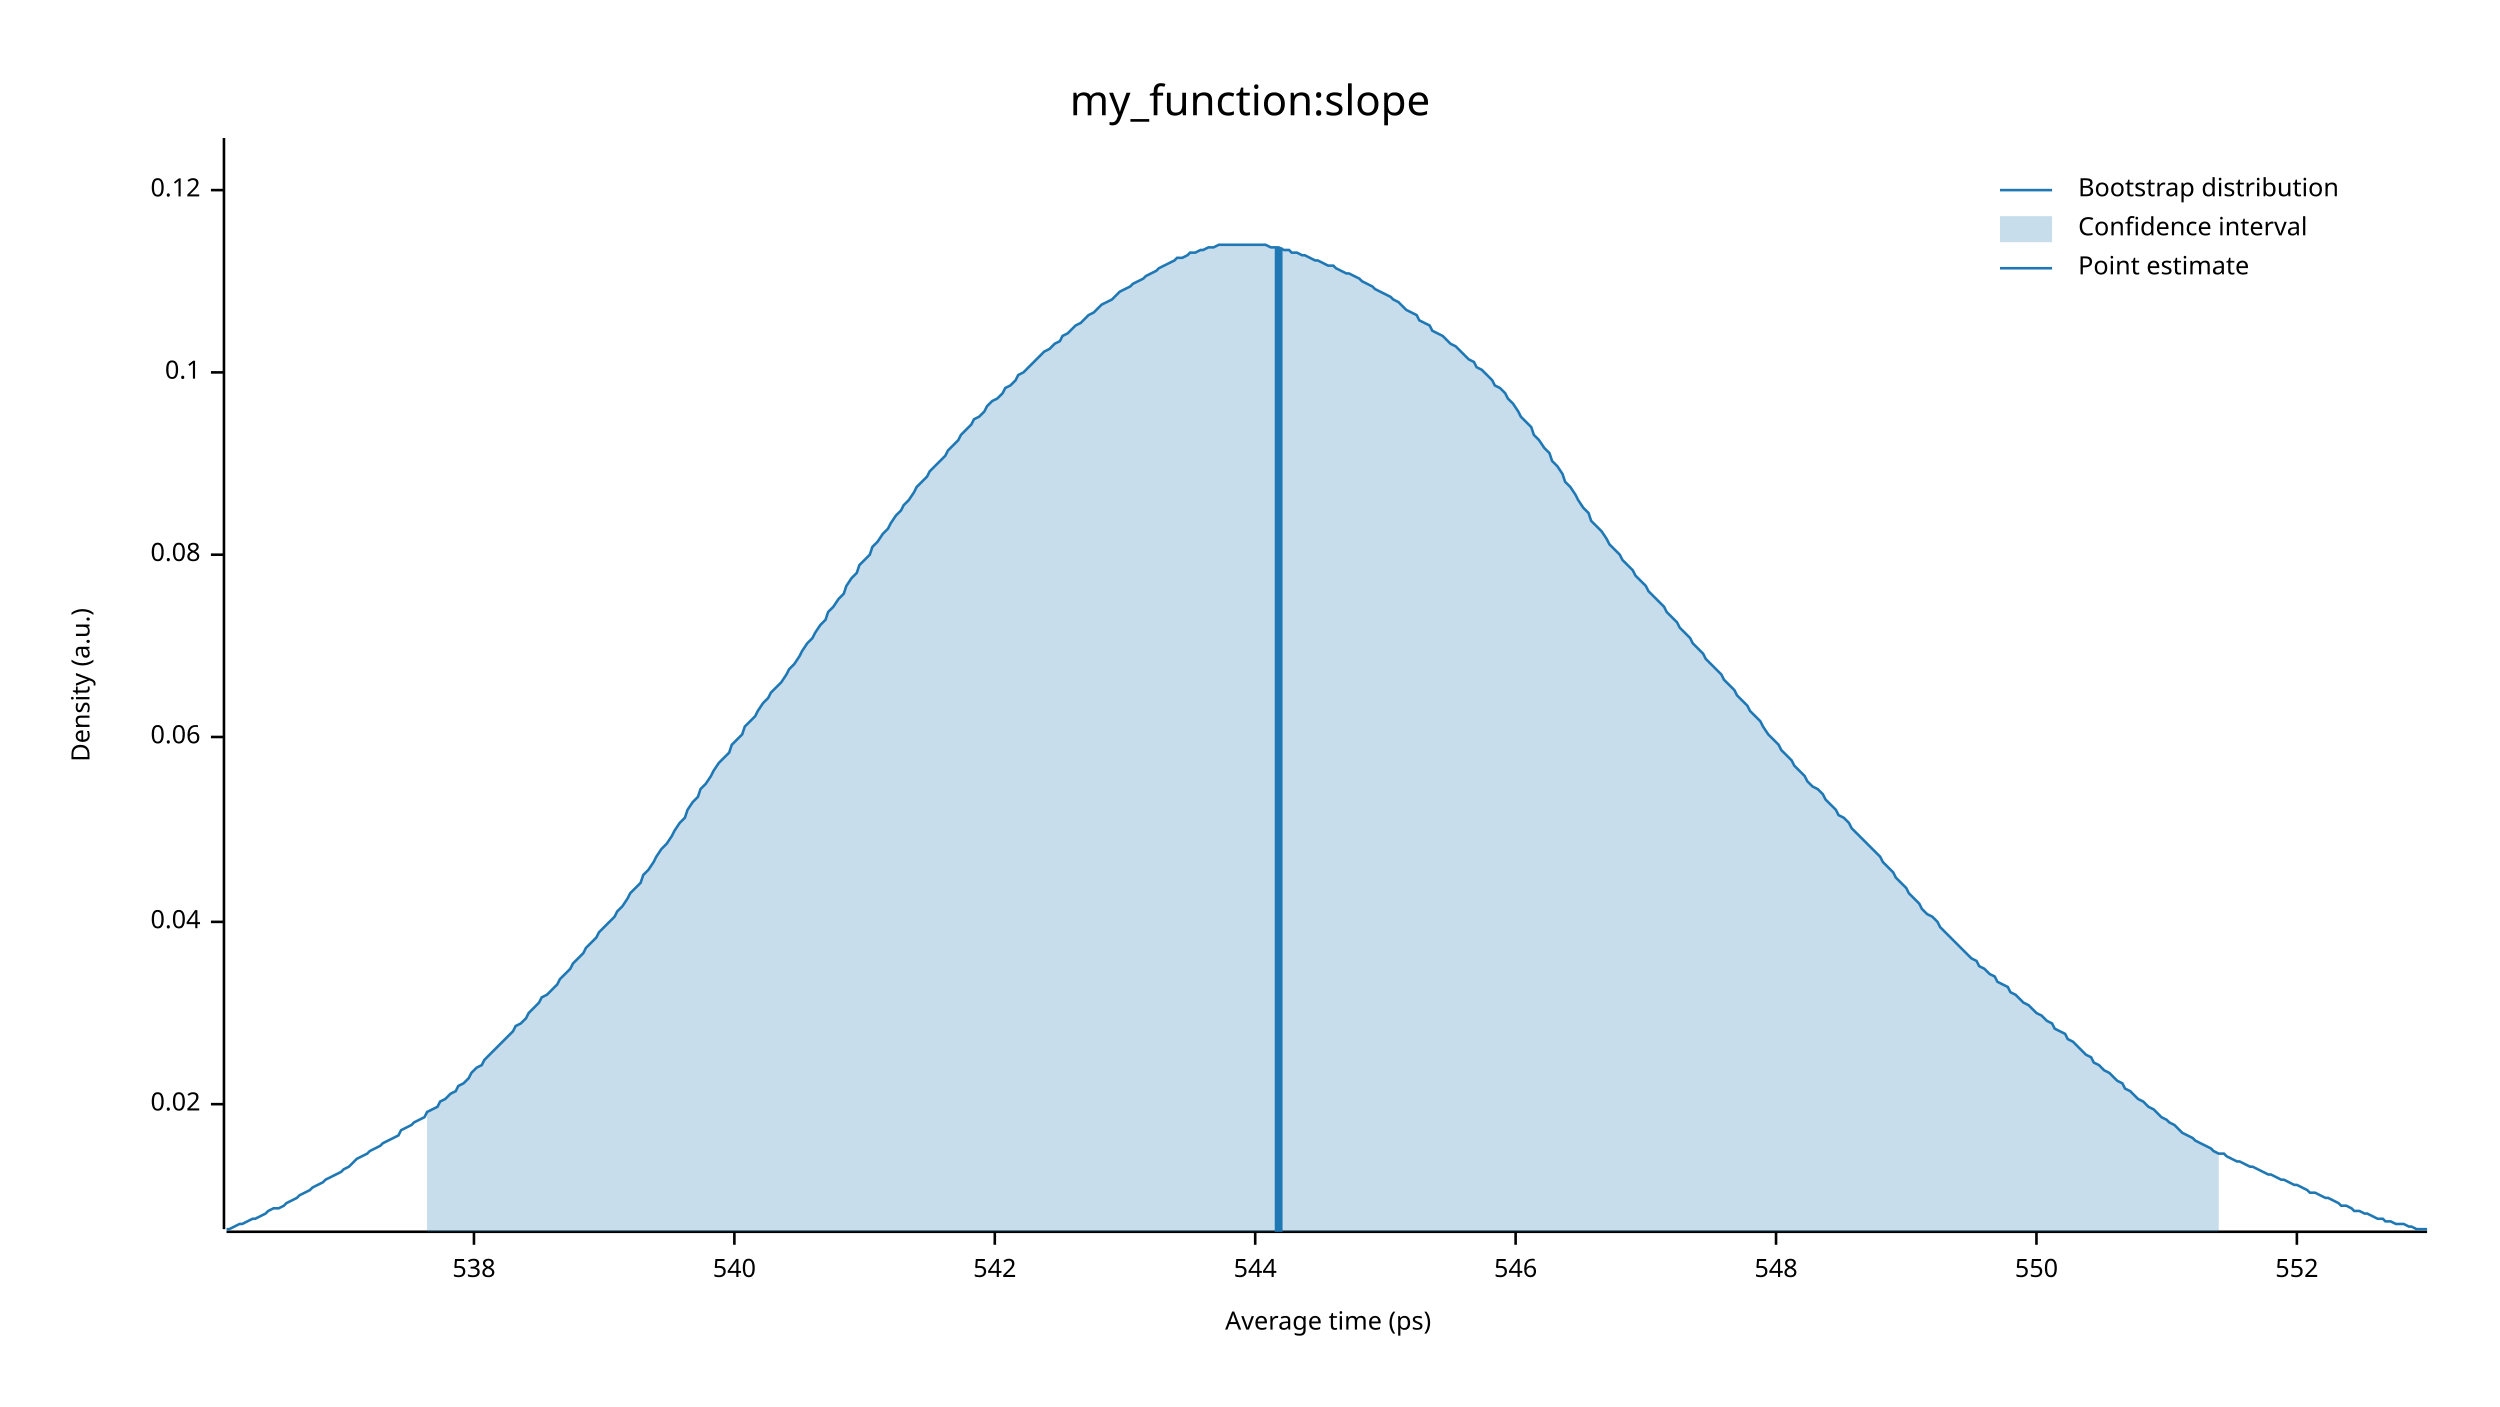
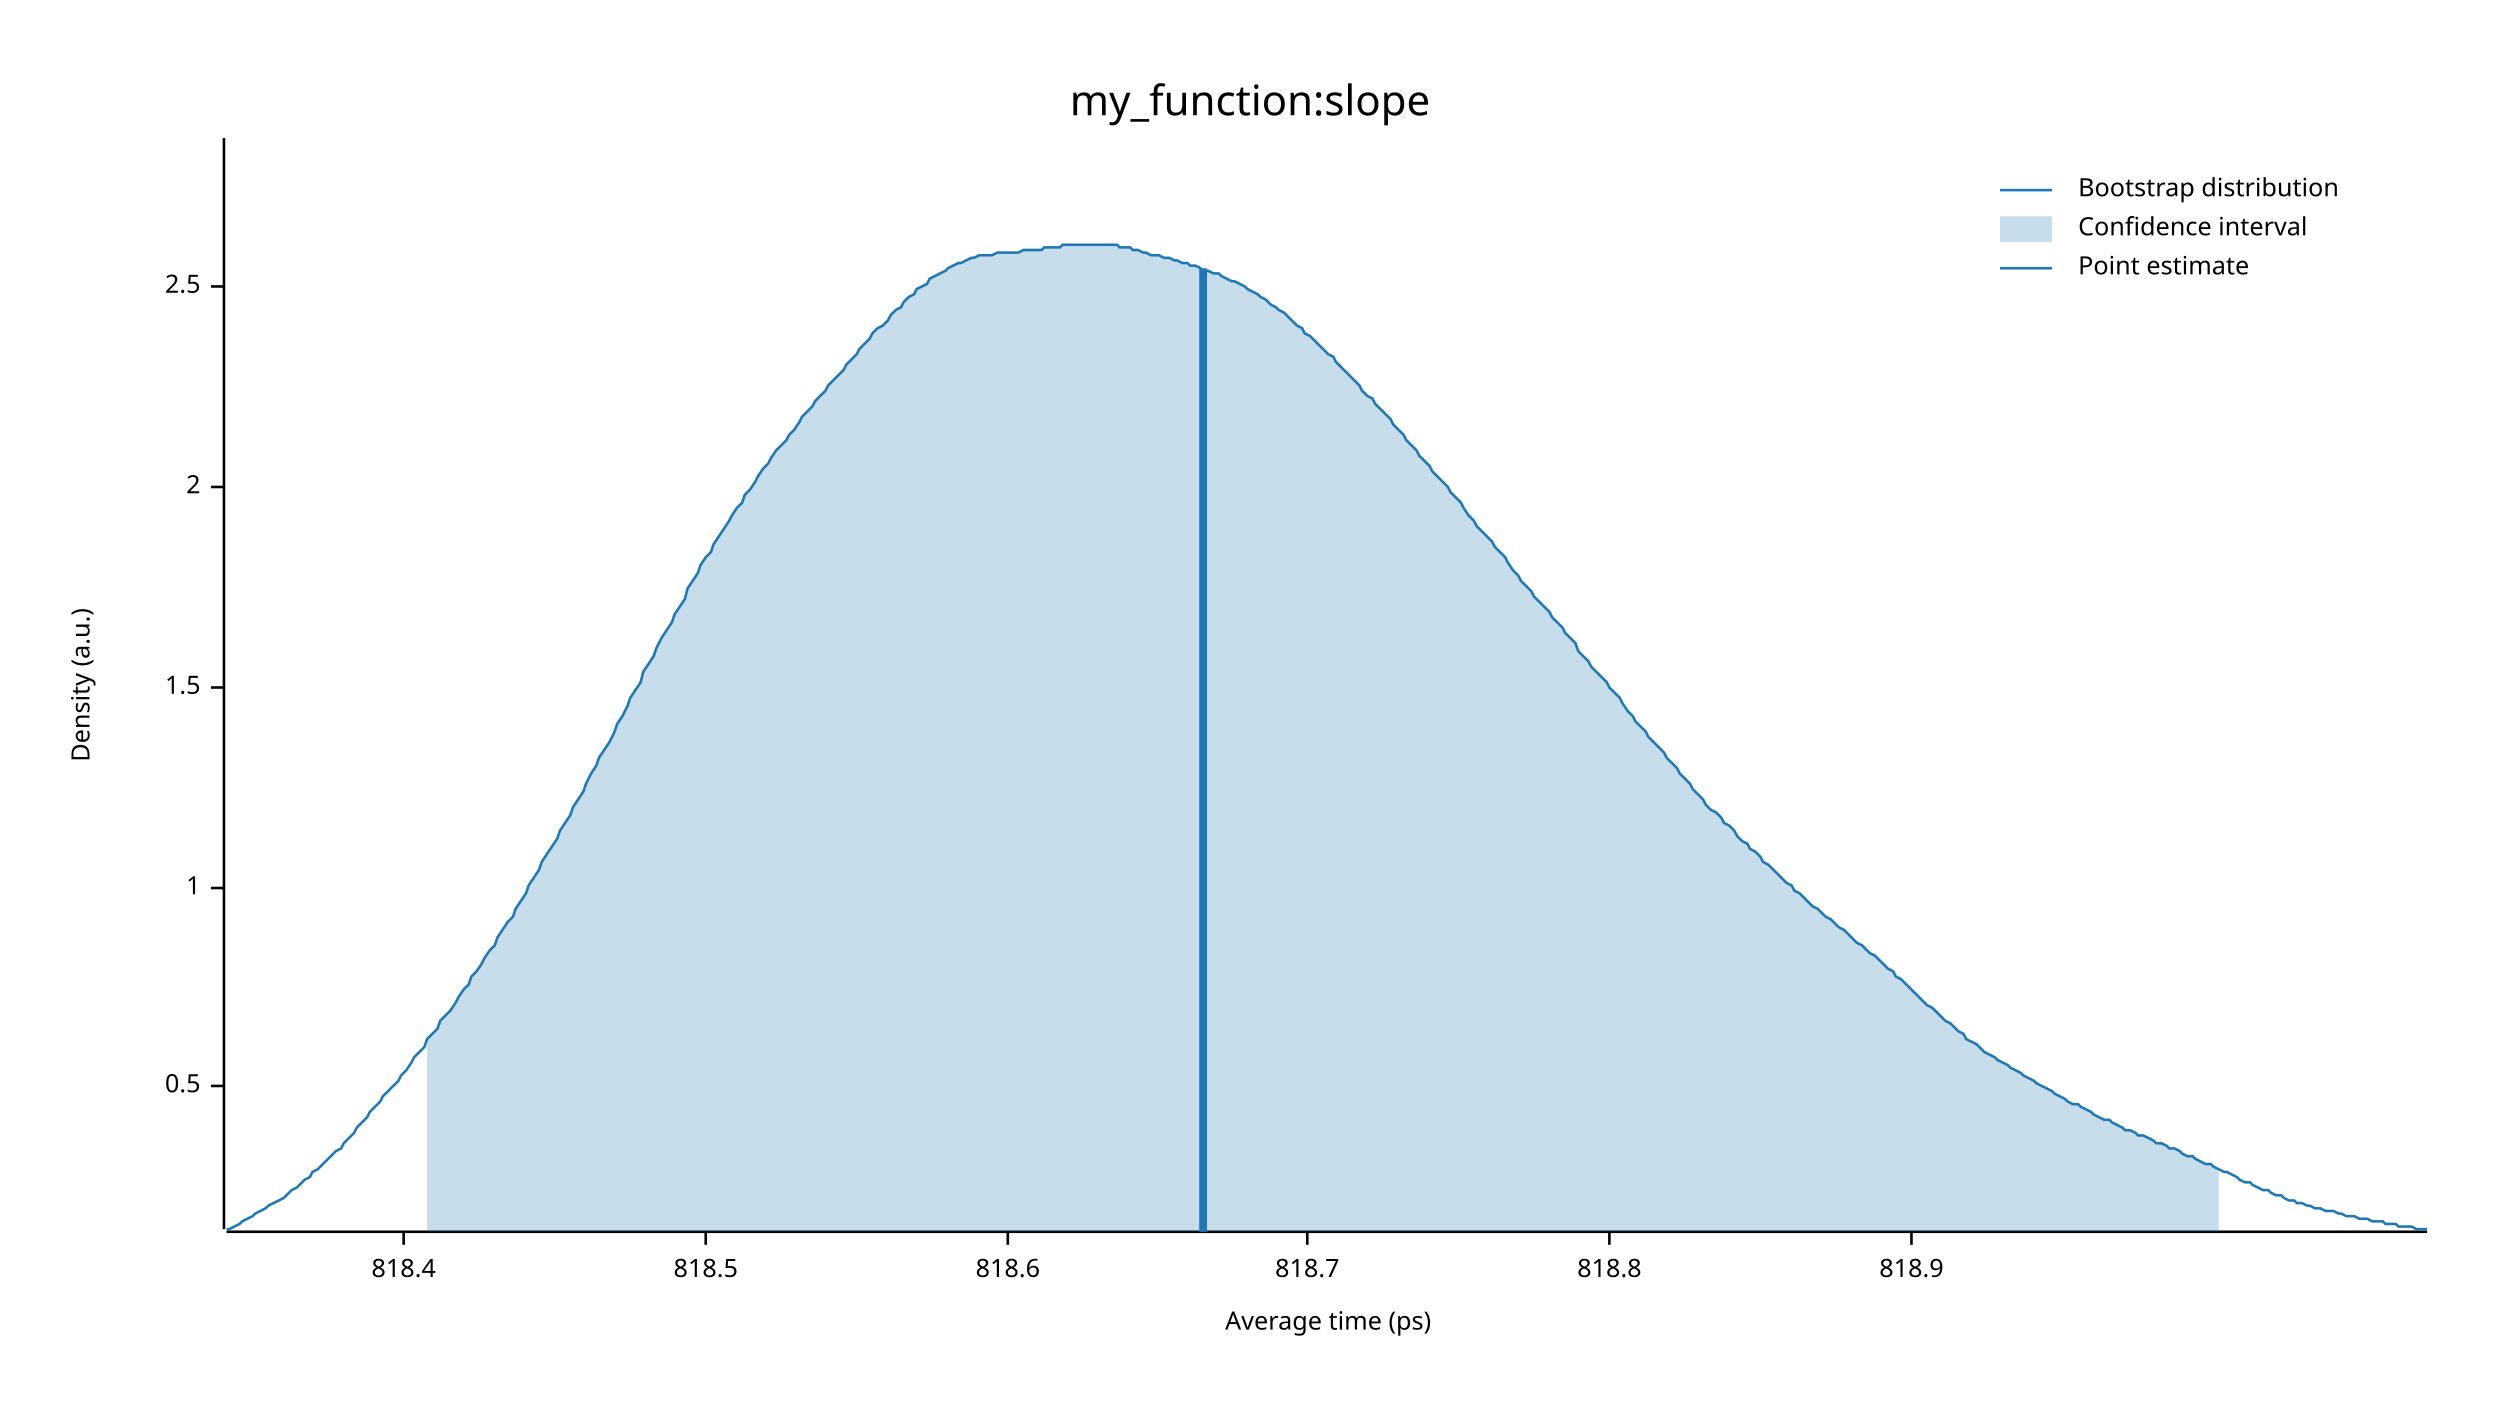
<svg xmlns="http://www.w3.org/2000/svg" width="960" height="540" viewBox="0 0 960 540">
  <text x="480" y="32" dy="0.76em" text-anchor="middle" font-family="sans-serif" font-size="16.129" opacity="1" fill="#000000">
my_function:slope
</text>
  <text x="27" y="263" dy="0.76em" text-anchor="middle" font-family="sans-serif" font-size="9.677" opacity="1" fill="#000000" transform="rotate(270, 27, 263)">
Density (a.u.)
</text>
  <text x="510" y="513" dy="-0.5ex" text-anchor="middle" font-family="sans-serif" font-size="9.677" opacity="1" fill="#000000">
Average time (ps)
</text>
  <polyline fill="none" opacity="1" stroke="#000000" stroke-width="1" points="86,53 86,472 " />
-   <text x="77" y="424" dy="0.5ex" text-anchor="end" font-family="sans-serif" font-size="9.677" opacity="1" fill="#000000">
- 0.02
+   <text x="77" y="417" dy="0.5ex" text-anchor="end" font-family="sans-serif" font-size="9.677" opacity="1" fill="#000000">
+ 0.5
</text>
-   <polyline fill="none" opacity="1" stroke="#000000" stroke-width="1" points="81,424 86,424 " />
-   <text x="77" y="354" dy="0.5ex" text-anchor="end" font-family="sans-serif" font-size="9.677" opacity="1" fill="#000000">
- 0.04
+   <polyline fill="none" opacity="1" stroke="#000000" stroke-width="1" points="81,417 86,417 " />
+   <text x="77" y="341" dy="0.5ex" text-anchor="end" font-family="sans-serif" font-size="9.677" opacity="1" fill="#000000">
+ 1
</text>
-   <polyline fill="none" opacity="1" stroke="#000000" stroke-width="1" points="81,354 86,354 " />
-   <text x="77" y="283" dy="0.5ex" text-anchor="end" font-family="sans-serif" font-size="9.677" opacity="1" fill="#000000">
- 0.06
+   <polyline fill="none" opacity="1" stroke="#000000" stroke-width="1" points="81,341 86,341 " />
+   <text x="77" y="264" dy="0.5ex" text-anchor="end" font-family="sans-serif" font-size="9.677" opacity="1" fill="#000000">
+ 1.5
</text>
-   <polyline fill="none" opacity="1" stroke="#000000" stroke-width="1" points="81,283 86,283 " />
-   <text x="77" y="213" dy="0.5ex" text-anchor="end" font-family="sans-serif" font-size="9.677" opacity="1" fill="#000000">
- 0.08
+   <polyline fill="none" opacity="1" stroke="#000000" stroke-width="1" points="81,264 86,264 " />
+   <text x="77" y="187" dy="0.5ex" text-anchor="end" font-family="sans-serif" font-size="9.677" opacity="1" fill="#000000">
+ 2
</text>
-   <polyline fill="none" opacity="1" stroke="#000000" stroke-width="1" points="81,213 86,213 " />
-   <text x="77" y="143" dy="0.5ex" text-anchor="end" font-family="sans-serif" font-size="9.677" opacity="1" fill="#000000">
- 0.1
+   <polyline fill="none" opacity="1" stroke="#000000" stroke-width="1" points="81,187 86,187 " />
+   <text x="77" y="110" dy="0.5ex" text-anchor="end" font-family="sans-serif" font-size="9.677" opacity="1" fill="#000000">
+ 2.5
</text>
-   <polyline fill="none" opacity="1" stroke="#000000" stroke-width="1" points="81,143 86,143 " />
-   <text x="77" y="73" dy="0.5ex" text-anchor="end" font-family="sans-serif" font-size="9.677" opacity="1" fill="#000000">
- 0.12
+   <polyline fill="none" opacity="1" stroke="#000000" stroke-width="1" points="81,110 86,110 " />
+   <polyline fill="none" opacity="1" stroke="#000000" stroke-width="1" points="87,473 932,473 " />
+   <text x="155" y="483" dy="0.76em" text-anchor="middle" font-family="sans-serif" font-size="9.677" opacity="1" fill="#000000">
+ 818.4
</text>
-   <polyline fill="none" opacity="1" stroke="#000000" stroke-width="1" points="81,73 86,73 " />
-   <polyline fill="none" opacity="1" stroke="#000000" stroke-width="1" points="87,473 932,473 " />
-   <text x="182" y="483" dy="0.76em" text-anchor="middle" font-family="sans-serif" font-size="9.677" opacity="1" fill="#000000">
- 538
+   <polyline fill="none" opacity="1" stroke="#000000" stroke-width="1" points="155,473 155,478 " />
+   <text x="271" y="483" dy="0.76em" text-anchor="middle" font-family="sans-serif" font-size="9.677" opacity="1" fill="#000000">
+ 818.5
</text>
-   <polyline fill="none" opacity="1" stroke="#000000" stroke-width="1" points="182,473 182,478 " />
-   <text x="282" y="483" dy="0.76em" text-anchor="middle" font-family="sans-serif" font-size="9.677" opacity="1" fill="#000000">
- 540
+   <polyline fill="none" opacity="1" stroke="#000000" stroke-width="1" points="271,473 271,478 " />
+   <text x="387" y="483" dy="0.76em" text-anchor="middle" font-family="sans-serif" font-size="9.677" opacity="1" fill="#000000">
+ 818.6
</text>
-   <polyline fill="none" opacity="1" stroke="#000000" stroke-width="1" points="282,473 282,478 " />
-   <text x="382" y="483" dy="0.76em" text-anchor="middle" font-family="sans-serif" font-size="9.677" opacity="1" fill="#000000">
- 542
+   <polyline fill="none" opacity="1" stroke="#000000" stroke-width="1" points="387,473 387,478 " />
+   <text x="502" y="483" dy="0.76em" text-anchor="middle" font-family="sans-serif" font-size="9.677" opacity="1" fill="#000000">
+ 818.7
</text>
-   <polyline fill="none" opacity="1" stroke="#000000" stroke-width="1" points="382,473 382,478 " />
-   <text x="482" y="483" dy="0.76em" text-anchor="middle" font-family="sans-serif" font-size="9.677" opacity="1" fill="#000000">
- 544
+   <polyline fill="none" opacity="1" stroke="#000000" stroke-width="1" points="502,473 502,478 " />
+   <text x="618" y="483" dy="0.76em" text-anchor="middle" font-family="sans-serif" font-size="9.677" opacity="1" fill="#000000">
+ 818.8
</text>
-   <polyline fill="none" opacity="1" stroke="#000000" stroke-width="1" points="482,473 482,478 " />
-   <text x="582" y="483" dy="0.76em" text-anchor="middle" font-family="sans-serif" font-size="9.677" opacity="1" fill="#000000">
- 546
+   <polyline fill="none" opacity="1" stroke="#000000" stroke-width="1" points="618,473 618,478 " />
+   <text x="734" y="483" dy="0.76em" text-anchor="middle" font-family="sans-serif" font-size="9.677" opacity="1" fill="#000000">
+ 818.9
</text>
-   <polyline fill="none" opacity="1" stroke="#000000" stroke-width="1" points="582,473 582,478 " />
-   <text x="682" y="483" dy="0.76em" text-anchor="middle" font-family="sans-serif" font-size="9.677" opacity="1" fill="#000000">
- 548
- </text>
-   <polyline fill="none" opacity="1" stroke="#000000" stroke-width="1" points="682,473 682,478 " />
-   <text x="782" y="483" dy="0.76em" text-anchor="middle" font-family="sans-serif" font-size="9.677" opacity="1" fill="#000000">
- 550
- </text>
-   <polyline fill="none" opacity="1" stroke="#000000" stroke-width="1" points="782,473 782,478 " />
-   <text x="882" y="483" dy="0.76em" text-anchor="middle" font-family="sans-serif" font-size="9.677" opacity="1" fill="#000000">
- 552
- </text>
-   <polyline fill="none" opacity="1" stroke="#000000" stroke-width="1" points="882,473 882,478 " />
-   <polyline fill="none" opacity="1" stroke="#1F78B4" stroke-width="1" points="87,472 88,472 90,471 92,470 93,470 95,469 97,468 98,468 100,467 102,466 103,465 105,464 107,464 109,463 110,462 112,461 114,460 115,459 117,458 119,457 120,456 122,455 124,454 125,453 127,452 129,451 131,450 132,449 134,448 136,446 137,445 139,444 141,443 142,442 144,441 146,440 147,439 149,438 151,437 153,436 154,434 156,433 158,432 159,431 161,430 163,429 164,427 166,426 168,425 169,423 171,422 173,420 175,419 176,417 178,416 180,414 181,412 183,410 185,409 186,407 188,405 190,403 191,402 193,400 195,398 197,396 198,394 200,393 202,391 203,389 205,387 207,385 208,383 210,382 212,380 214,378 215,376 217,374 219,372 220,370 222,368 224,366 225,364 227,362 229,360 230,358 232,356 234,354 236,352 237,350 239,348 241,345 242,343 244,341 246,339 247,336 249,334 251,331 252,329 254,326 256,324 258,321 259,319 261,316 263,314 264,311 266,308 268,306 269,303 271,301 273,298 274,296 276,293 278,291 280,289 281,286 283,284 285,282 286,279 288,277 290,275 291,273 293,270 295,268 296,266 298,264 300,262 302,259 303,257 305,255 307,252 308,250 310,247 312,245 313,243 315,240 317,238 318,235 320,233 322,230 324,228 325,225 327,222 329,220 330,217 332,215 334,213 335,210 337,208 339,205 341,203 342,201 344,198 346,196 347,194 349,192 351,189 352,187 354,185 356,183 357,181 359,179 361,177 363,175 364,173 366,171 368,169 369,167 371,165 373,163 374,161 376,160 378,158 379,156 381,154 383,153 385,151 386,149 388,148 390,146 391,144 393,143 395,141 396,140 398,138 400,136 401,135 403,134 405,132 407,131 408,129 410,128 412,126 413,125 415,124 417,122 418,121 420,120 422,118 423,117 425,116 427,115 429,113 430,112 432,111 434,110 435,109 437,108 439,107 440,106 442,105 444,104 445,103 447,102 449,101 451,100 452,99 454,99 456,98 457,97 459,97 461,96 462,96 464,95 466,95 468,94 469,94 471,94 473,94 474,94 476,94 478,94 479,94 481,94 483,94 484,94 486,94 488,95 490,95 491,95 493,96 495,96 496,97 498,97 500,98 501,98 503,99 505,100 506,100 508,101 510,102 512,102 513,103 515,104 517,105 518,105 520,106 522,107 523,108 525,109 527,110 528,111 530,112 532,113 534,114 535,115 537,116 539,118 540,119 542,120 544,121 545,123 547,124 549,125 550,127 552,128 554,129 556,131 557,132 559,133 561,135 562,136 564,138 566,139 567,141 569,142 571,144 573,146 574,148 576,149 578,151 579,153 581,155 583,158 584,160 586,162 588,164 589,167 591,169 593,172 595,174 596,177 598,179 600,182 601,185 603,187 605,190 606,192 608,195 610,197 611,200 613,202 615,204 617,207 618,209 620,211 622,213 623,215 625,217 627,219 628,221 630,223 632,225 633,227 635,229 637,231 639,233 640,235 642,237 644,239 645,241 647,243 649,245 650,247 652,249 654,251 655,253 657,255 659,257 661,259 662,261 664,263 666,265 667,267 669,269 671,271 672,273 674,275 676,277 677,279 679,282 681,284 683,286 684,288 686,290 688,292 689,294 691,296 693,298 694,300 696,302 698,303 700,305 701,307 703,309 705,311 706,313 708,314 710,316 711,318 713,320 715,322 716,323 718,325 720,327 722,329 723,331 725,333 727,335 728,337 730,339 732,341 733,343 735,345 737,347 738,349 740,351 742,352 744,354 745,356 747,358 749,360 750,361 752,363 754,365 755,366 757,368 759,369 760,371 762,372 764,374 766,375 767,377 769,378 771,379 772,381 774,382 776,384 777,385 779,386 781,388 782,389 784,390 786,392 788,393 789,395 791,396 793,397 794,399 796,400 798,402 799,403 801,405 803,406 804,408 806,409 808,411 810,412 811,413 813,415 815,416 816,418 818,419 820,421 821,422 823,423 825,425 827,426 828,427 830,429 832,430 833,431 835,432 837,434 838,435 840,436 842,437 843,438 845,439 847,440 849,441 850,442 852,443 854,443 855,444 857,445 859,446 860,446 862,447 864,448 865,448 867,449 869,450 871,451 872,451 874,452 876,453 877,453 879,454 881,455 882,455 884,456 886,457 887,458 889,458 891,459 893,460 894,460 896,461 898,462 899,463 901,463 903,464 904,465 906,465 908,466 909,466 911,467 913,468 915,468 916,469 918,469 920,470 921,470 923,470 925,471 926,471 928,472 930,472 932,472 " />
-   <polygon opacity="0.25" fill="#1F78B4" points="164,427 166,426 168,425 169,423 171,422 173,420 175,419 176,417 178,416 180,414 181,412 183,410 185,409 186,407 188,405 190,403 191,402 193,400 195,398 197,396 198,394 200,393 202,391 203,389 205,387 207,385 208,383 210,382 212,380 214,378 215,376 217,374 219,372 220,370 222,368 224,366 225,364 227,362 229,360 230,358 232,356 234,354 236,352 237,350 239,348 241,345 242,343 244,341 246,339 247,336 249,334 251,331 252,329 254,326 256,324 258,321 259,319 261,316 263,314 264,311 266,308 268,306 269,303 271,301 273,298 274,296 276,293 278,291 280,289 281,286 283,284 285,282 286,279 288,277 290,275 291,273 293,270 295,268 296,266 298,264 300,262 302,259 303,257 305,255 307,252 308,250 310,247 312,245 313,243 315,240 317,238 318,235 320,233 322,230 324,228 325,225 327,222 329,220 330,217 332,215 334,213 335,210 337,208 339,205 341,203 342,201 344,198 346,196 347,194 349,192 351,189 352,187 354,185 356,183 357,181 359,179 361,177 363,175 364,173 366,171 368,169 369,167 371,165 373,163 374,161 376,160 378,158 379,156 381,154 383,153 385,151 386,149 388,148 390,146 391,144 393,143 395,141 396,140 398,138 400,136 401,135 403,134 405,132 407,131 408,129 410,128 412,126 413,125 415,124 417,122 418,121 420,120 422,118 423,117 425,116 427,115 429,113 430,112 432,111 434,110 435,109 437,108 439,107 440,106 442,105 444,104 445,103 447,102 449,101 451,100 452,99 454,99 456,98 457,97 459,97 461,96 462,96 464,95 466,95 468,94 469,94 471,94 473,94 474,94 476,94 478,94 479,94 481,94 483,94 484,94 486,94 488,95 490,95 491,95 493,96 495,96 496,97 498,97 500,98 501,98 503,99 505,100 506,100 508,101 510,102 512,102 513,103 515,104 517,105 518,105 520,106 522,107 523,108 525,109 527,110 528,111 530,112 532,113 534,114 535,115 537,116 539,118 540,119 542,120 544,121 545,123 547,124 549,125 550,127 552,128 554,129 556,131 557,132 559,133 561,135 562,136 564,138 566,139 567,141 569,142 571,144 573,146 574,148 576,149 578,151 579,153 581,155 583,158 584,160 586,162 588,164 589,167 591,169 593,172 595,174 596,177 598,179 600,182 601,185 603,187 605,190 606,192 608,195 610,197 611,200 613,202 615,204 617,207 618,209 620,211 622,213 623,215 625,217 627,219 628,221 630,223 632,225 633,227 635,229 637,231 639,233 640,235 642,237 644,239 645,241 647,243 649,245 650,247 652,249 654,251 655,253 657,255 659,257 661,259 662,261 664,263 666,265 667,267 669,269 671,271 672,273 674,275 676,277 677,279 679,282 681,284 683,286 684,288 686,290 688,292 689,294 691,296 693,298 694,300 696,302 698,303 700,305 701,307 703,309 705,311 706,313 708,314 710,316 711,318 713,320 715,322 716,323 718,325 720,327 722,329 723,331 725,333 727,335 728,337 730,339 732,341 733,343 735,345 737,347 738,349 740,351 742,352 744,354 745,356 747,358 749,360 750,361 752,363 754,365 755,366 757,368 759,369 760,371 762,372 764,374 766,375 767,377 769,378 771,379 772,381 774,382 776,384 777,385 779,386 781,388 782,389 784,390 786,392 788,393 789,395 791,396 793,397 794,399 796,400 798,402 799,403 801,405 803,406 804,408 806,409 808,411 810,412 811,413 813,415 815,416 816,418 818,419 820,421 821,422 823,423 825,425 827,426 828,427 830,429 832,430 833,431 835,432 837,434 838,435 840,436 842,437 843,438 845,439 847,440 849,441 850,442 852,443 852,473 164,473 " />
-   <polyline fill="none" opacity="1" stroke="#1F78B4" stroke-width="3" points="491,473 491,95 " />
+   <polyline fill="none" opacity="1" stroke="#000000" stroke-width="1" points="734,473 734,478 " />
+   <polyline fill="none" opacity="1" stroke="#1F78B4" stroke-width="1" points="87,472 88,472 90,471 92,470 93,469 95,468 97,467 98,466 100,465 102,464 103,463 105,462 107,461 109,460 110,459 112,457 114,456 115,455 117,453 119,452 120,450 122,449 124,447 125,446 127,444 129,442 131,441 132,439 134,437 136,435 137,433 139,431 141,429 142,427 144,425 146,423 147,421 149,419 151,417 153,415 154,413 156,411 158,408 159,406 161,404 163,402 164,399 166,397 168,395 169,392 171,390 173,388 175,385 176,383 178,380 180,378 181,375 183,373 185,370 186,368 188,365 190,363 191,360 193,357 195,354 197,352 198,349 200,346 202,343 203,340 205,337 207,334 208,331 210,328 212,325 214,322 215,319 217,316 219,313 220,310 222,307 224,304 225,301 227,297 229,294 230,291 232,288 234,285 236,281 237,278 239,275 241,271 242,268 244,265 246,262 247,258 249,255 251,252 252,249 254,245 256,242 258,239 259,236 261,233 263,230 264,226 266,223 268,220 269,217 271,214 273,212 274,209 276,206 278,203 280,200 281,198 283,195 285,193 286,190 288,188 290,185 291,183 293,180 295,178 296,176 298,173 300,171 302,169 303,167 305,165 307,162 308,160 310,158 312,156 313,154 315,152 317,150 318,148 320,146 322,144 324,142 325,140 327,138 329,136 330,134 332,132 334,130 335,128 337,126 339,125 341,123 342,121 344,119 346,118 347,116 349,114 351,113 352,111 354,110 356,109 357,107 359,106 361,105 363,104 364,103 366,102 368,101 369,101 371,100 373,99 374,99 376,98 378,98 379,98 381,98 383,97 385,97 386,97 388,97 390,97 391,97 393,96 395,96 396,96 398,96 400,96 401,95 403,95 405,95 407,95 408,94 410,94 412,94 413,94 415,94 417,94 418,94 420,94 422,94 423,94 425,94 427,94 429,94 430,95 432,95 434,95 435,96 437,96 439,97 440,97 442,98 444,98 445,98 447,99 449,99 451,100 452,100 454,101 456,101 457,102 459,102 461,103 462,104 464,104 466,105 468,105 469,106 471,107 473,108 474,108 476,109 478,110 479,111 481,112 483,113 484,114 486,115 488,117 490,118 491,119 493,120 495,122 496,123 498,125 500,126 501,128 503,129 505,131 506,132 508,134 510,136 512,137 513,139 515,141 517,143 518,144 520,146 522,148 523,150 525,152 527,153 528,155 530,157 532,159 534,161 535,163 537,165 539,167 540,169 542,171 544,173 545,175 547,177 549,179 550,181 552,183 554,185 556,187 557,189 559,191 561,193 562,195 564,198 566,200 567,202 569,204 571,206 573,208 574,210 576,212 578,214 579,216 581,219 583,221 584,223 586,225 588,227 589,229 591,231 593,233 595,235 596,237 598,239 600,241 601,243 603,245 605,247 606,250 608,252 610,254 611,256 613,258 615,260 617,262 618,264 620,266 622,268 623,270 625,273 627,275 628,277 630,279 632,281 633,283 635,285 637,287 639,289 640,291 642,293 644,295 645,297 647,299 649,301 650,303 652,305 654,307 655,309 657,311 659,312 661,314 662,316 664,317 666,319 667,321 669,323 671,324 672,326 674,327 676,329 677,331 679,332 681,334 683,336 684,337 686,339 688,340 689,342 691,343 693,345 694,346 696,348 698,349 700,351 701,352 703,353 705,355 706,356 708,357 710,359 711,360 713,362 715,363 716,364 718,366 720,367 722,369 723,370 725,372 727,373 728,375 730,376 732,378 733,379 735,381 737,383 738,384 740,386 742,387 744,389 745,390 747,392 749,393 750,394 752,396 754,397 755,399 757,400 759,401 760,402 762,404 764,405 766,406 767,407 769,408 771,409 772,410 774,411 776,412 777,413 779,414 781,415 782,416 784,417 786,418 788,419 789,420 791,421 793,422 794,423 796,424 798,424 799,425 801,426 803,427 804,428 806,429 808,430 810,430 811,431 813,432 815,433 816,434 818,434 820,435 821,436 823,436 825,437 827,438 828,439 830,439 832,440 833,441 835,441 837,442 838,443 840,444 842,444 843,445 845,446 847,447 849,447 850,448 852,449 854,450 855,450 857,451 859,452 860,453 862,454 864,454 865,455 867,456 869,457 871,457 872,458 874,459 876,459 877,460 879,461 881,461 882,462 884,462 886,463 887,463 889,464 891,464 893,465 894,465 896,465 898,466 899,466 901,467 903,467 904,467 906,468 908,468 909,468 911,469 913,469 915,469 916,470 918,470 920,470 921,471 923,471 925,471 926,471 928,472 930,472 932,472 " />
+   <polygon opacity="0.25" fill="#1F78B4" points="164,399 166,397 168,395 169,392 171,390 173,388 175,385 176,383 178,380 180,378 181,375 183,373 185,370 186,368 188,365 190,363 191,360 193,357 195,354 197,352 198,349 200,346 202,343 203,340 205,337 207,334 208,331 210,328 212,325 214,322 215,319 217,316 219,313 220,310 222,307 224,304 225,301 227,297 229,294 230,291 232,288 234,285 236,281 237,278 239,275 241,271 242,268 244,265 246,262 247,258 249,255 251,252 252,249 254,245 256,242 258,239 259,236 261,233 263,230 264,226 266,223 268,220 269,217 271,214 273,212 274,209 276,206 278,203 280,200 281,198 283,195 285,193 286,190 288,188 290,185 291,183 293,180 295,178 296,176 298,173 300,171 302,169 303,167 305,165 307,162 308,160 310,158 312,156 313,154 315,152 317,150 318,148 320,146 322,144 324,142 325,140 327,138 329,136 330,134 332,132 334,130 335,128 337,126 339,125 341,123 342,121 344,119 346,118 347,116 349,114 351,113 352,111 354,110 356,109 357,107 359,106 361,105 363,104 364,103 366,102 368,101 369,101 371,100 373,99 374,99 376,98 378,98 379,98 381,98 383,97 385,97 386,97 388,97 390,97 391,97 393,96 395,96 396,96 398,96 400,96 401,95 403,95 405,95 407,95 408,94 410,94 412,94 413,94 415,94 417,94 418,94 420,94 422,94 423,94 425,94 427,94 429,94 430,95 432,95 434,95 435,96 437,96 439,97 440,97 442,98 444,98 445,98 447,99 449,99 451,100 452,100 454,101 456,101 457,102 459,102 461,103 462,104 464,104 466,105 468,105 469,106 471,107 473,108 474,108 476,109 478,110 479,111 481,112 483,113 484,114 486,115 488,117 490,118 491,119 493,120 495,122 496,123 498,125 500,126 501,128 503,129 505,131 506,132 508,134 510,136 512,137 513,139 515,141 517,143 518,144 520,146 522,148 523,150 525,152 527,153 528,155 530,157 532,159 534,161 535,163 537,165 539,167 540,169 542,171 544,173 545,175 547,177 549,179 550,181 552,183 554,185 556,187 557,189 559,191 561,193 562,195 564,198 566,200 567,202 569,204 571,206 573,208 574,210 576,212 578,214 579,216 581,219 583,221 584,223 586,225 588,227 589,229 591,231 593,233 595,235 596,237 598,239 600,241 601,243 603,245 605,247 606,250 608,252 610,254 611,256 613,258 615,260 617,262 618,264 620,266 622,268 623,270 625,273 627,275 628,277 630,279 632,281 633,283 635,285 637,287 639,289 640,291 642,293 644,295 645,297 647,299 649,301 650,303 652,305 654,307 655,309 657,311 659,312 661,314 662,316 664,317 666,319 667,321 669,323 671,324 672,326 674,327 676,329 677,331 679,332 681,334 683,336 684,337 686,339 688,340 689,342 691,343 693,345 694,346 696,348 698,349 700,351 701,352 703,353 705,355 706,356 708,357 710,359 711,360 713,362 715,363 716,364 718,366 720,367 722,369 723,370 725,372 727,373 728,375 730,376 732,378 733,379 735,381 737,383 738,384 740,386 742,387 744,389 745,390 747,392 749,393 750,394 752,396 754,397 755,399 757,400 759,401 760,402 762,404 764,405 766,406 767,407 769,408 771,409 772,410 774,411 776,412 777,413 779,414 781,415 782,416 784,417 786,418 788,419 789,420 791,421 793,422 794,423 796,424 798,424 799,425 801,426 803,427 804,428 806,429 808,430 810,430 811,431 813,432 815,433 816,434 818,434 820,435 821,436 823,436 825,437 827,438 828,439 830,439 832,440 833,441 835,441 837,442 838,443 840,444 842,444 843,445 845,446 847,447 849,447 850,448 852,449 852,473 164,473 " />
+   <polyline fill="none" opacity="1" stroke="#1F78B4" stroke-width="3" points="462,473 462,103 " />
  <text x="798" y="68" dy="0.76em" text-anchor="start" font-family="sans-serif" font-size="9.677" opacity="1" fill="#000000">
Bootstrap distribution
</text>
  <text x="798" y="83" dy="0.76em" text-anchor="start" font-family="sans-serif" font-size="9.677" opacity="1" fill="#000000">
Confidence interval
</text>
  <text x="798" y="98" dy="0.76em" text-anchor="start" font-family="sans-serif" font-size="9.677" opacity="1" fill="#000000">
Point estimate
</text>
  <polyline fill="none" opacity="1" stroke="#1F78B4" stroke-width="1" points="768,73 788,73 " />
  <rect x="768" y="83" width="20" height="10" opacity="0.25" fill="#1F78B4" stroke="none" />
  <polyline fill="none" opacity="1" stroke="#1F78B4" stroke-width="1" points="768,103 788,103 " />
</svg>
